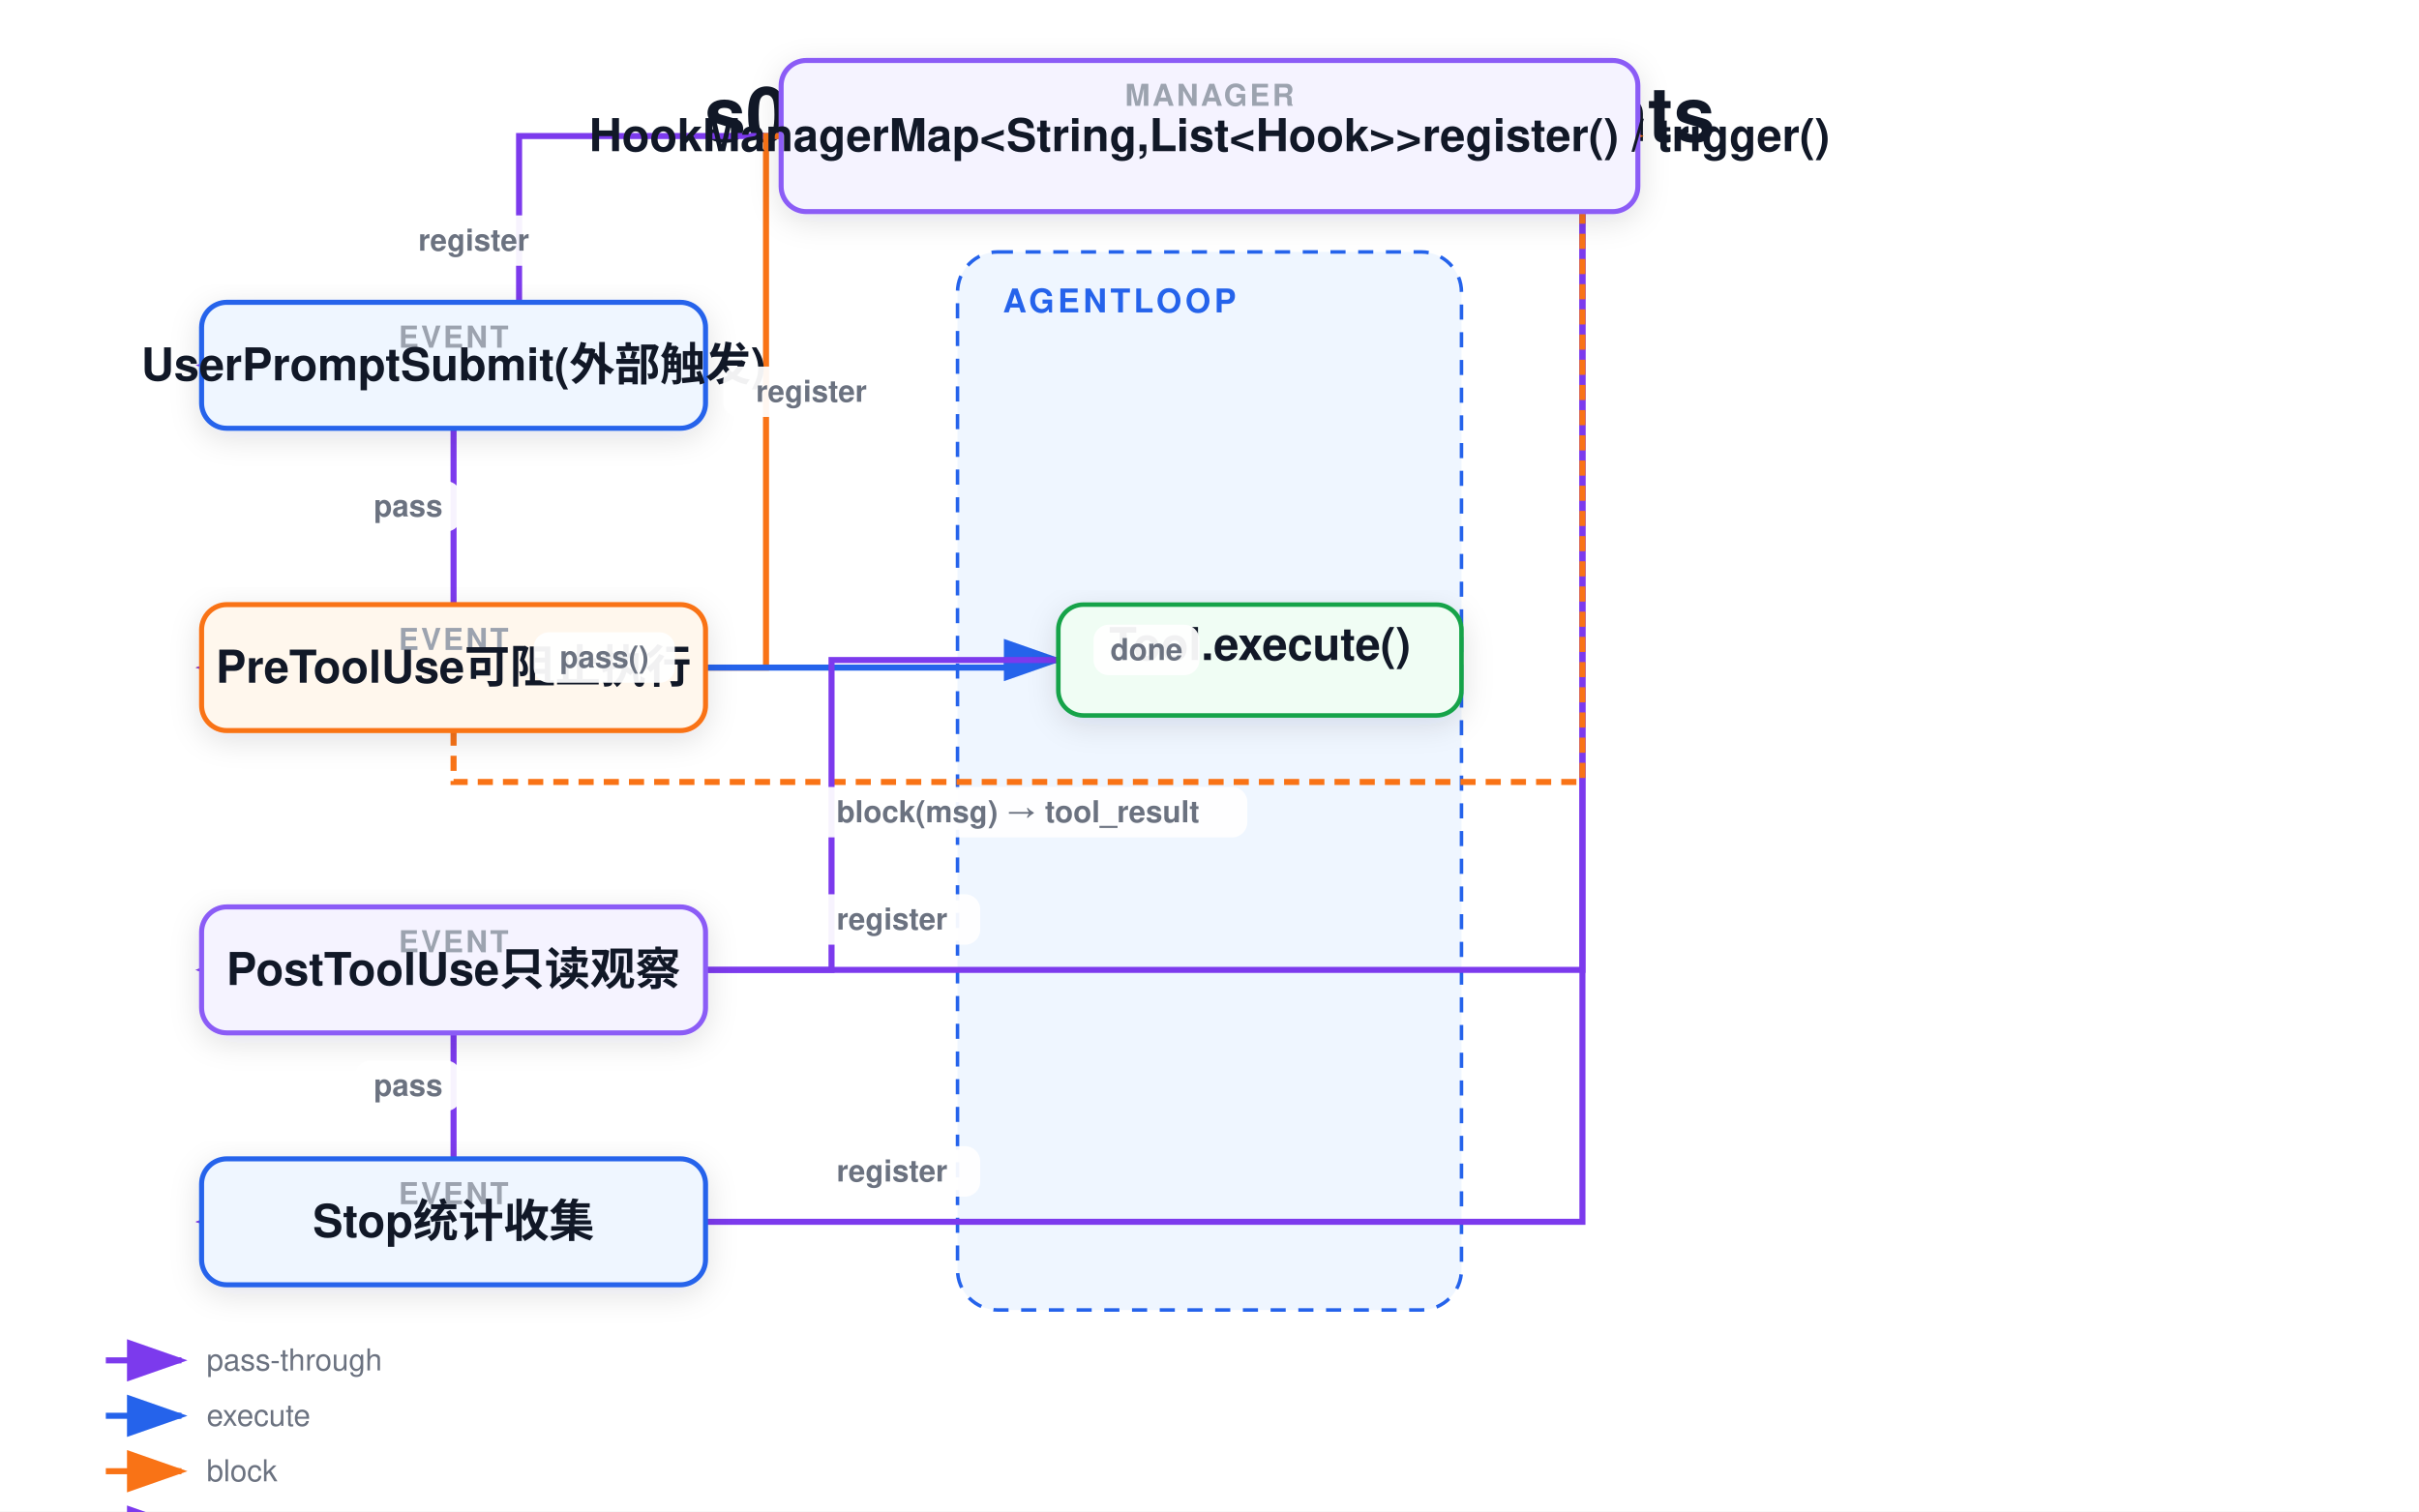
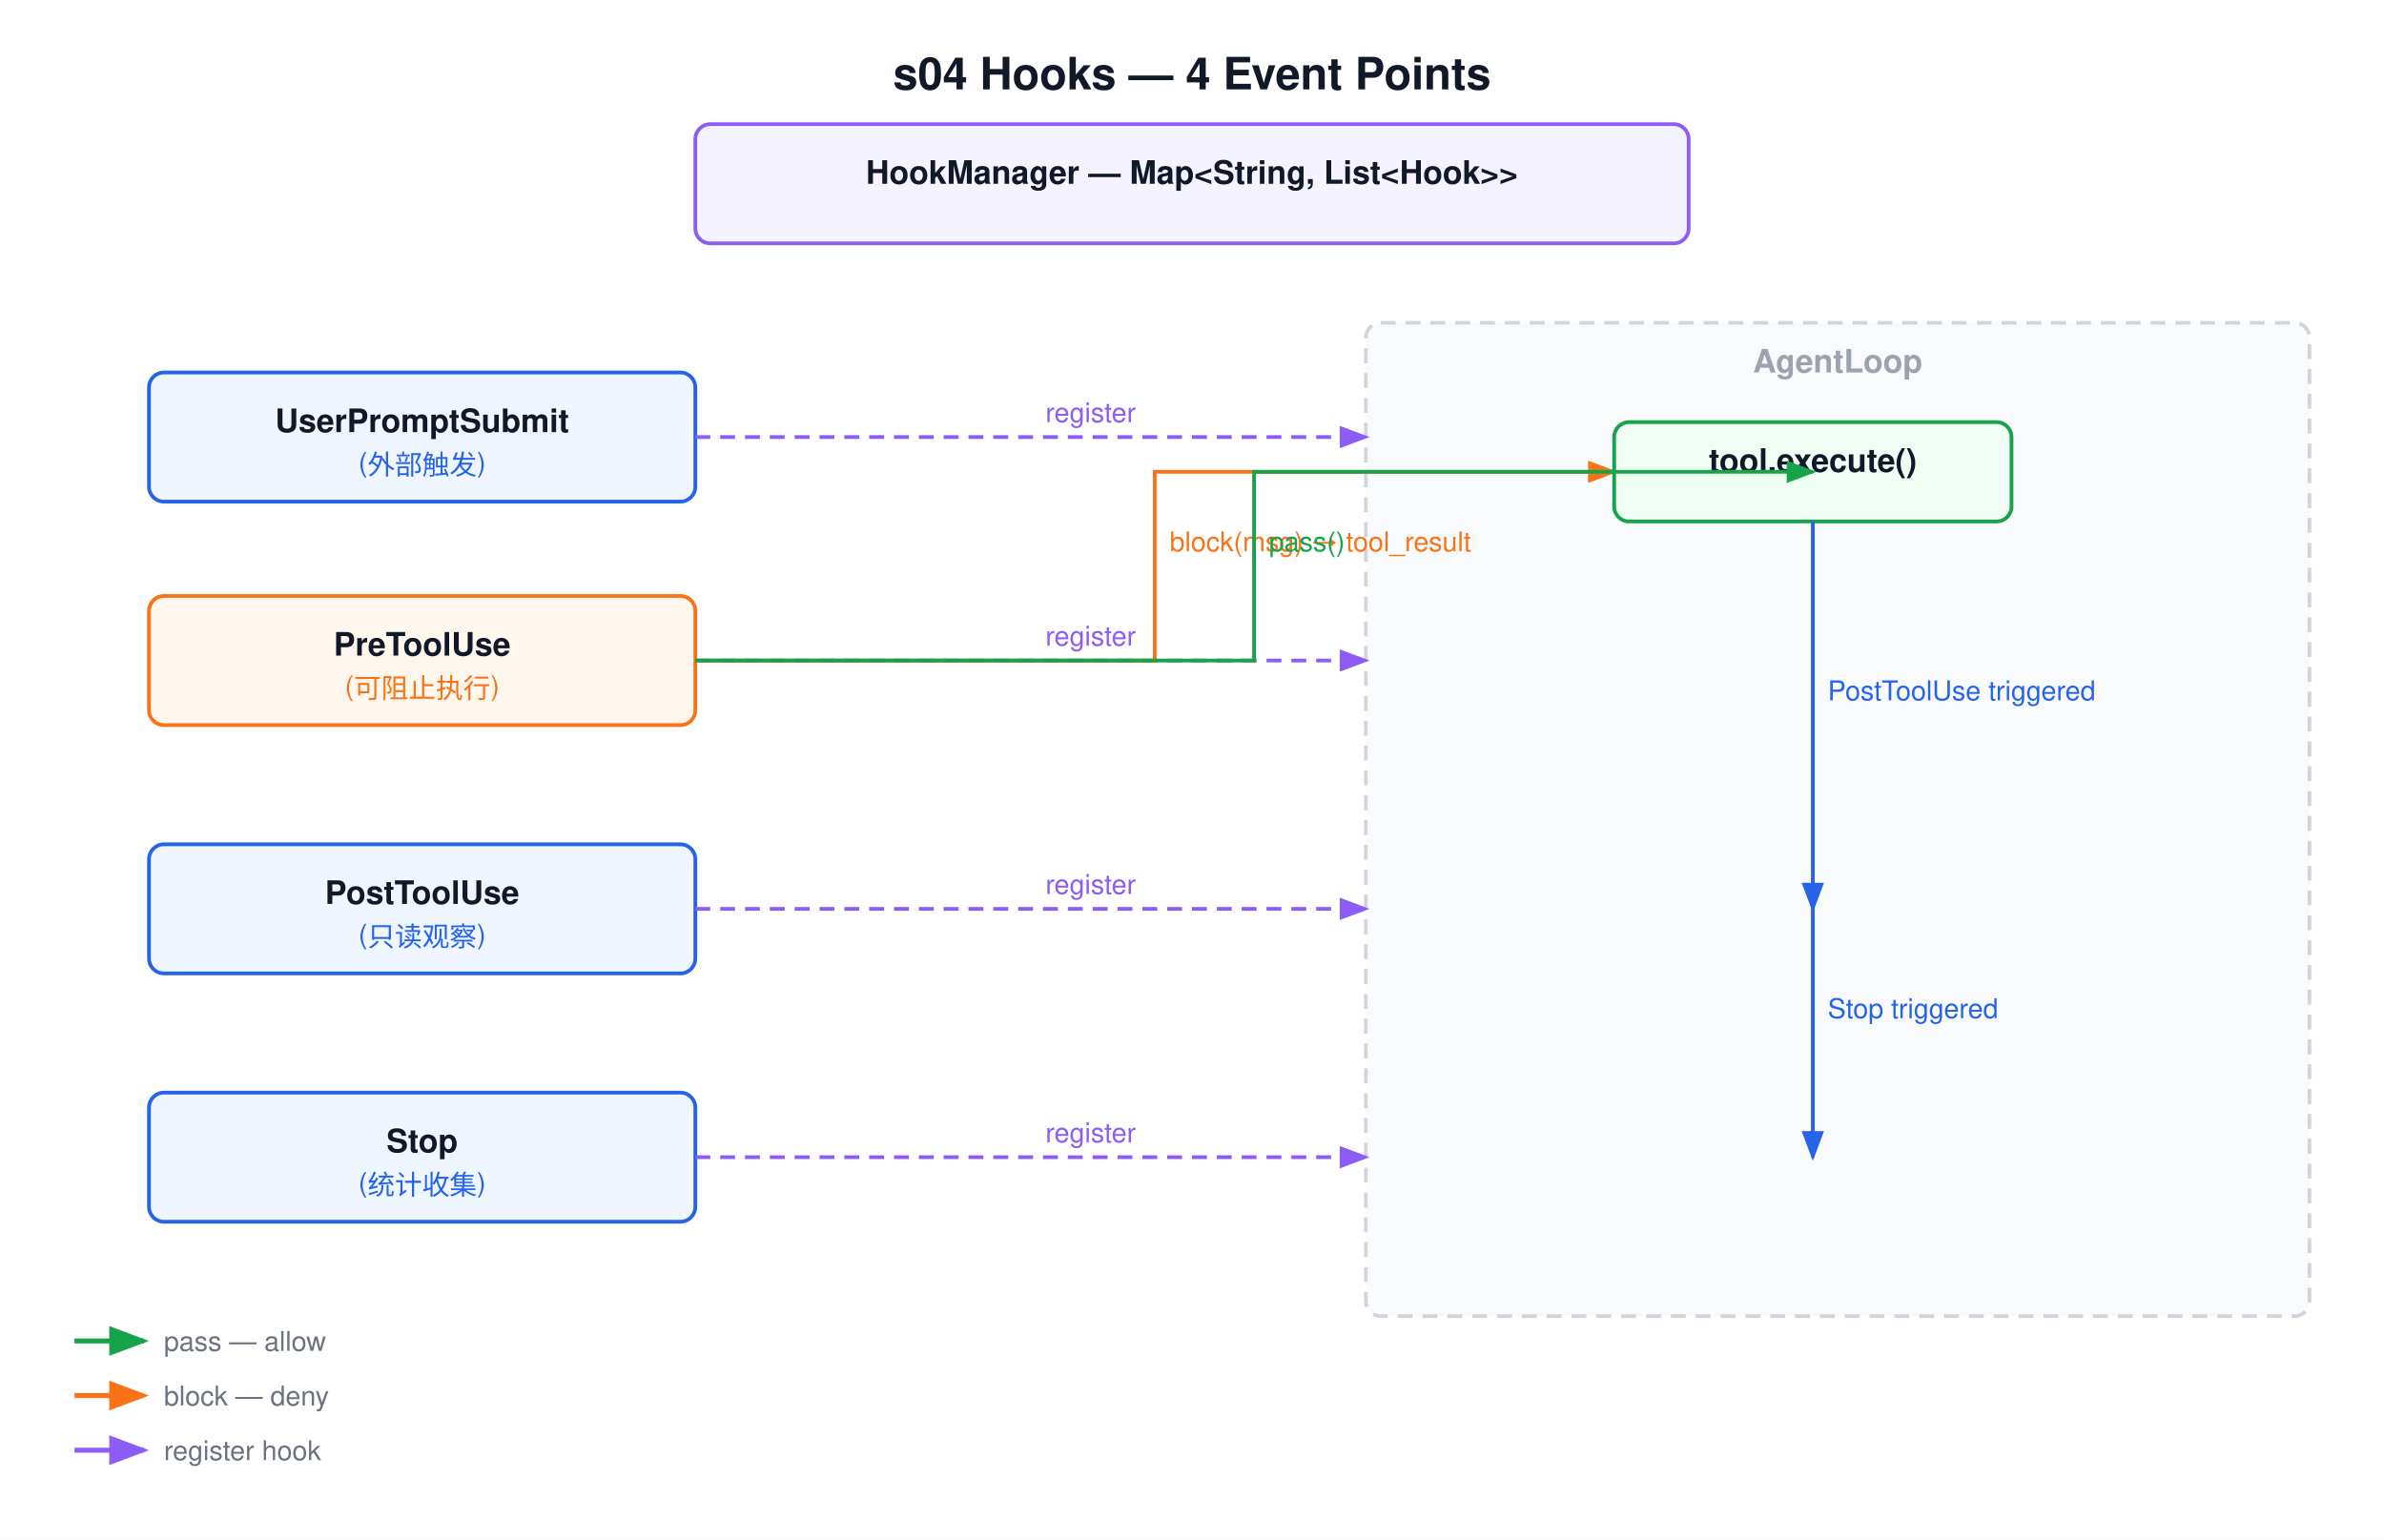
- <svg xmlns="http://www.w3.org/2000/svg" viewBox="0 0 960 600" width="960" height="600">
+ <svg xmlns="http://www.w3.org/2000/svg" viewBox="0 0 960 620" width="960" height="620">
  <defs>
-     <marker id="arrowA" markerWidth="10" markerHeight="7" refX="9" refY="3.5" orient="auto">
-       <polygon points="0 0, 10 3.5, 0 7" fill="#7c3aed" />
+     <marker id="arrow_2563eb" markerWidth="8" markerHeight="6" refX="7" refY="3" orient="auto">
+       <polygon points="0 0, 8 3, 0 6" fill="#2563eb" />
    </marker>
-     <marker id="arrowB" markerWidth="10" markerHeight="7" refX="9" refY="3.5" orient="auto">
-       <polygon points="0 0, 10 3.5, 0 7" fill="#10b981" />
+     <marker id="arrow_16a34a" markerWidth="8" markerHeight="6" refX="7" refY="3" orient="auto">
+       <polygon points="0 0, 8 3, 0 6" fill="#16a34a" />
    </marker>
-     <marker id="arrowC" markerWidth="10" markerHeight="7" refX="9" refY="3.5" orient="auto">
-       <polygon points="0 0, 10 3.5, 0 7" fill="#2563eb" />
+     <marker id="arrow_8b5cf6" markerWidth="8" markerHeight="6" refX="7" refY="3" orient="auto">
+       <polygon points="0 0, 8 3, 0 6" fill="#8b5cf6" />
    </marker>
-     <marker id="arrowE" markerWidth="10" markerHeight="7" refX="9" refY="3.5" orient="auto">
-       <polygon points="0 0, 10 3.5, 0 7" fill="#f97316" />
+     <marker id="arrow_f97316" markerWidth="8" markerHeight="6" refX="7" refY="3" orient="auto">
+       <polygon points="0 0, 8 3, 0 6" fill="#f97316" />
    </marker>
-     <marker id="arrowF" markerWidth="10" markerHeight="7" refX="9" refY="3.5" orient="auto">
-       <polygon points="0 0, 10 3.5, 0 7" fill="#7c3aed" />
+     <marker id="arrow_dc2626" markerWidth="8" markerHeight="6" refX="7" refY="3" orient="auto">
+       <polygon points="0 0, 8 3, 0 6" fill="#dc2626" />
    </marker>
-     <marker id="arrowG" markerWidth="10" markerHeight="7" refX="9" refY="3.5" orient="auto">
-       <polygon points="0 0, 10 3.5, 0 7" fill="#ef4444" />
+     <marker id="arrow_6b7280" markerWidth="8" markerHeight="6" refX="7" refY="3" orient="auto">
+       <polygon points="0 0, 8 3, 0 6" fill="#6b7280" />
    </marker>
-     <marker id="arrowH" markerWidth="10" markerHeight="7" refX="9" refY="3.5" orient="auto">
-       <polygon points="0 0, 10 3.5, 0 7" fill="#6b7280" />
-     </marker>
-     <filter id="shadowSoft" x="-20%" y="-20%" width="140%" height="160%">
-       <feDropShadow dx="0" dy="3" stdDeviation="6" flood-color="#0f172a" flood-opacity="0.12" />
-     </filter>
-     <filter id="shadowGlass" x="-20%" y="-20%" width="140%" height="160%">
-       <feDropShadow dx="0" dy="10" stdDeviation="16" flood-color="#020617" flood-opacity="0.28" />
-     </filter>
-     <style>
-     text { font-family: 'Helvetica Neue', Helvetica, Arial, 'PingFang SC', 'Microsoft YaHei', 'Microsoft JhengHei', 'SimHei', sans-serif; }
-     .title { font-size: 30px; font-weight: 700; fill: #111827; }
-     .subtitle { font-size: 14px; font-weight: 500; fill: #6b7280; }
-     .section { font-size: 13px; font-weight: 700; fill: #2563eb; letter-spacing: 1.4px; }
-     .section-sub { font-size: 12px; font-weight: 500; fill: #94a3b8; }
-     .node-title { font-size: 18px; font-weight: 700; fill: #111827; }
-     .node-sub { font-size: 12px; font-weight: 500; fill: #6b7280; }
-     .node-type { font-size: 12px; font-weight: 700; fill: #9ca3af; letter-spacing: 0.08em; }
-     .arrow-label { font-size: 12px; font-weight: 600; fill: #6b7280; }
-     .legend { font-size: 12px; font-weight: 500; fill: #6b7280; }
-     .footnote { font-size: 12px; font-weight: 500; fill: #94a3b8; }
-     </style>
  </defs>
-   <rect width="960.0" height="600.0" fill="#ffffff" />
-   <text x="480.0" y="56" text-anchor="middle" class="title">s04 Hooks — 4 Event Points</text>
-   <rect x="380.0" y="100.0" width="200.0" height="420.0" rx="16.0" fill="#eff6ff" stroke="#2563eb" stroke-width="1.4" stroke-dasharray="6 5" />
-   <text x="398.0" y="124.0" class="section">AGENTLOOP</text>
-   <path d="M 650.0,54.0 L 206.0,54.0 L 206.0,145.0 L 80.0,145.0" fill="none" stroke="#7c3aed" stroke-width="2.4" marker-end="url(#arrowA)" />
-   <path d="M 650.0,54.0 L 304.0,54.0 L 304.0,265.0 L 80.0,265.0" fill="none" stroke="#f97316" stroke-width="2.4" marker-end="url(#arrowE)" />
-   <path d="M 650.0,54.0 L 628.0,54.0 L 628.0,385.0 L 80.0,385.0" fill="none" stroke="#7c3aed" stroke-width="2.4" marker-end="url(#arrowA)" />
-   <path d="M 650.0,54.0 L 628.0,54.0 L 628.0,485.0 L 80.0,485.0" fill="none" stroke="#7c3aed" stroke-width="2.4" marker-end="url(#arrowA)" />
-   <path d="M 280.0,145.0 L 180.0,145.0 L 180.0,265.0 L 80.0,265.0" fill="none" stroke="#7c3aed" stroke-width="2.4" marker-end="url(#arrowA)" />
-   <path d="M 80.0,265.0 L 399.6,265.0 L 399.6,262.0 L 420.0,262.0" fill="none" stroke="#2563eb" stroke-width="2.4" marker-end="url(#arrowC)" />
-   <path d="M 180.0,290.0 L 180.0,310.4 L 628.0,310.4 L 628.0,54.0 L 650.0,54.0" fill="none" stroke="#f97316" stroke-width="2.4" marker-end="url(#arrowE)" stroke-dasharray="6,4" />
-   <path d="M 580.0,262.0 L 330.0,262.0 L 330.0,385.0 L 80.0,385.0" fill="none" stroke="#7c3aed" stroke-width="2.4" marker-end="url(#arrowA)" />
-   <path d="M 280.0,385.0 L 180.0,385.0 L 180.0,485.0 L 80.0,485.0" fill="none" stroke="#7c3aed" stroke-width="2.4" marker-end="url(#arrowA)" />
-   <rect x="310.0" y="24.0" width="340.0" height="60.0" rx="10.0" fill="#f5f3ff" stroke="#8b5cf6" stroke-width="2.0" filter="url(#shadowSoft)" />
-   <text x="480.0" y="42.0" text-anchor="middle" class="node-type">MANAGER</text>
-   <text x="480.0" y="60.0" text-anchor="middle" class="node-title">HookManager
- Map&lt;String,List&lt;Hook&gt;&gt;
- register() / trigger()</text>
-   <rect x="80.0" y="120.0" width="200.0" height="50.0" rx="10.0" fill="#eff6ff" stroke="#2563eb" stroke-width="2.0" filter="url(#shadowSoft)" />
-   <text x="180.0" y="138.0" text-anchor="middle" class="node-type">EVENT</text>
-   <text x="180.0" y="151.0" text-anchor="middle" class="node-title">UserPromptSubmit
- (外部触发)</text>
-   <rect x="80.0" y="240.0" width="200.0" height="50.0" rx="10.0" fill="#fff7ed" stroke="#f97316" stroke-width="2.0" filter="url(#shadowSoft)" />
-   <text x="180.0" y="258.0" text-anchor="middle" class="node-type">EVENT</text>
-   <text x="180.0" y="271.0" text-anchor="middle" class="node-title">PreToolUse
- 可阻止执行</text>
-   <rect x="420.0" y="240.0" width="160.0" height="44.0" rx="10.0" fill="#f0fdf4" stroke="#16a34a" stroke-width="1.8" filter="url(#shadowSoft)" />
-   <text x="500.0" y="262.0" text-anchor="middle" class="node-title">Tool.execute()</text>
-   <rect x="80.0" y="360.0" width="200.0" height="50.0" rx="10.0" fill="#f5f3ff" stroke="#8b5cf6" stroke-width="2.0" filter="url(#shadowSoft)" />
-   <text x="180.0" y="378.0" text-anchor="middle" class="node-type">EVENT</text>
-   <text x="180.0" y="391.0" text-anchor="middle" class="node-title">PostToolUse
- 只读观察</text>
-   <rect x="80.0" y="460.0" width="200.0" height="50.0" rx="10.0" fill="#eff6ff" stroke="#2563eb" stroke-width="2.0" filter="url(#shadowSoft)" />
-   <text x="180.0" y="478.0" text-anchor="middle" class="node-type">EVENT</text>
-   <text x="180.0" y="491.0" text-anchor="middle" class="node-title">Stop
- 统计收集</text>
-   <rect x="153.0" y="85.5" width="70" height="20" rx="6" fill="#ffffff" opacity="0.94" />
-   <text x="188.0" y="99.5" text-anchor="middle" class="arrow-label">register</text>
-   <rect x="287.0" y="145.5" width="70" height="20" rx="6" fill="#ffffff" opacity="0.94" />
-   <text x="322.0" y="159.5" text-anchor="middle" class="arrow-label">register</text>
-   <rect x="319.0" y="355.0" width="70" height="20" rx="6" fill="#ffffff" opacity="0.94" />
-   <text x="354.0" y="369.0" text-anchor="middle" class="arrow-label">register</text>
-   <rect x="319.0" y="455.0" width="70" height="20" rx="6" fill="#ffffff" opacity="0.94" />
-   <text x="354.0" y="469.0" text-anchor="middle" class="arrow-label">register</text>
-   <rect x="141.0" y="191.0" width="42" height="20" rx="6" fill="#ffffff" opacity="0.94" />
-   <text x="162.0" y="205.0" text-anchor="middle" class="arrow-label">pass</text>
-   <rect x="211.8" y="251.0" width="56" height="20" rx="6" fill="#ffffff" opacity="0.94" />
-   <text x="239.8" y="265.0" text-anchor="middle" class="arrow-label">pass()</text>
-   <rect x="313.0" y="312.4" width="182" height="20" rx="6" fill="#ffffff" opacity="0.94" />
-   <text x="404.0" y="326.4" text-anchor="middle" class="arrow-label">block(msg) → tool_result</text>
-   <rect x="434.0" y="248.0" width="42" height="20" rx="6" fill="#ffffff" opacity="0.94" />
-   <text x="455.0" y="262.0" text-anchor="middle" class="arrow-label">done</text>
-   <rect x="141.0" y="421.0" width="42" height="20" rx="6" fill="#ffffff" opacity="0.94" />
-   <text x="162.0" y="435.0" text-anchor="middle" class="arrow-label">pass</text>
-   <line x1="42.0" y1="540.0" x2="72.0" y2="540.0" stroke="#7c3aed" stroke-width="2.4" marker-end="url(#arrowA)" />
-   <text x="82.0" y="544.0" class="legend">pass-through</text>
-   <line x1="42.0" y1="562.0" x2="72.0" y2="562.0" stroke="#2563eb" stroke-width="2.4" marker-end="url(#arrowC)" />
-   <text x="82.0" y="566.0" class="legend">execute</text>
-   <line x1="42.0" y1="584.0" x2="72.0" y2="584.0" stroke="#f97316" stroke-width="2.4" marker-end="url(#arrowE)" />
-   <text x="82.0" y="588.0" class="legend">block</text>
-   <line x1="42.0" y1="606.0" x2="72.0" y2="606.0" stroke="#7c3aed" stroke-width="2.4" marker-end="url(#arrowA)" />
-   <text x="82.0" y="610.0" class="legend">observe only</text>
+   <rect width="960" height="620" fill="#ffffff" />
+   <text x="480" y="36" text-anchor="middle" font-family="Helvetica Neue,Helvetica,Arial,PingFang SC,Microsoft YaHei,sans-serif" font-size="18" fill="#111827" font-weight="600">s04 Hooks — 4 Event Points</text>
+   <rect x="280" y="50" width="400" height="48" rx="6" fill="#f5f3ff" stroke="#8b5cf6" stroke-width="1.5" />
+   <text x="480" y="74" text-anchor="middle" font-family="Helvetica Neue,Helvetica,Arial,PingFang SC,Microsoft YaHei,sans-serif" font-size="13" fill="#111827" font-weight="600">HookManager — Map&lt;String, List&lt;Hook&gt;&gt;</text>
+   <rect x="550" y="130" width="380" height="400" rx="6" fill="#f9fafb" stroke="#d1d5db" stroke-width="1.5" stroke-dasharray="6,4" />
+   <text x="740" y="150" text-anchor="middle" font-family="Helvetica Neue,Helvetica,Arial,PingFang SC,Microsoft YaHei,sans-serif" font-size="13" fill="#9ca3af" font-weight="600">AgentLoop</text>
+   <rect x="60" y="150" width="220" height="52" rx="6" fill="#eff6ff" stroke="#2563eb" stroke-width="1.5" />
+   <text x="170" y="174" text-anchor="middle" font-family="Helvetica Neue,Helvetica,Arial,PingFang SC,Microsoft YaHei,sans-serif" font-size="13" fill="#111827" font-weight="600">UserPromptSubmit</text>
+   <text x="170" y="190" text-anchor="middle" font-family="Helvetica Neue,Helvetica,Arial,PingFang SC,Microsoft YaHei,sans-serif" font-size="11" fill="#2563eb">(外部触发)</text>
+   <path d="M 280,176 L 415,176 L 415,176 L 550,176" fill="none" stroke="#8b5cf6" stroke-width="1.5" stroke-dasharray="6,4" marker-end="url(#arrow_8b5cf6)" />
+   <text x="421" y="170" font-family="Helvetica Neue,Helvetica,Arial,PingFang SC,Microsoft YaHei,sans-serif" font-size="11" fill="#8b5cf6">register</text>
+   <rect x="60" y="240" width="220" height="52" rx="6" fill="#fff7ed" stroke="#f97316" stroke-width="1.5" />
+   <text x="170" y="264" text-anchor="middle" font-family="Helvetica Neue,Helvetica,Arial,PingFang SC,Microsoft YaHei,sans-serif" font-size="13" fill="#111827" font-weight="600">PreToolUse</text>
+   <text x="170" y="280" text-anchor="middle" font-family="Helvetica Neue,Helvetica,Arial,PingFang SC,Microsoft YaHei,sans-serif" font-size="11" fill="#f97316">(可阻止执行)</text>
+   <path d="M 280,266 L 415,266 L 415,266 L 550,266" fill="none" stroke="#8b5cf6" stroke-width="1.5" stroke-dasharray="6,4" marker-end="url(#arrow_8b5cf6)" />
+   <text x="421" y="260" font-family="Helvetica Neue,Helvetica,Arial,PingFang SC,Microsoft YaHei,sans-serif" font-size="11" fill="#8b5cf6">register</text>
+   <rect x="60" y="340" width="220" height="52" rx="6" fill="#eff6ff" stroke="#2563eb" stroke-width="1.5" />
+   <text x="170" y="364" text-anchor="middle" font-family="Helvetica Neue,Helvetica,Arial,PingFang SC,Microsoft YaHei,sans-serif" font-size="13" fill="#111827" font-weight="600">PostToolUse</text>
+   <text x="170" y="380" text-anchor="middle" font-family="Helvetica Neue,Helvetica,Arial,PingFang SC,Microsoft YaHei,sans-serif" font-size="11" fill="#2563eb">(只读观察)</text>
+   <path d="M 280,366 L 415,366 L 415,366 L 550,366" fill="none" stroke="#8b5cf6" stroke-width="1.5" stroke-dasharray="6,4" marker-end="url(#arrow_8b5cf6)" />
+   <text x="421" y="360" font-family="Helvetica Neue,Helvetica,Arial,PingFang SC,Microsoft YaHei,sans-serif" font-size="11" fill="#8b5cf6">register</text>
+   <rect x="60" y="440" width="220" height="52" rx="6" fill="#eff6ff" stroke="#2563eb" stroke-width="1.5" />
+   <text x="170" y="464" text-anchor="middle" font-family="Helvetica Neue,Helvetica,Arial,PingFang SC,Microsoft YaHei,sans-serif" font-size="13" fill="#111827" font-weight="600">Stop</text>
+   <text x="170" y="480" text-anchor="middle" font-family="Helvetica Neue,Helvetica,Arial,PingFang SC,Microsoft YaHei,sans-serif" font-size="11" fill="#2563eb">(统计收集)</text>
+   <path d="M 280,466 L 415,466 L 415,466 L 550,466" fill="none" stroke="#8b5cf6" stroke-width="1.5" stroke-dasharray="6,4" marker-end="url(#arrow_8b5cf6)" />
+   <text x="421" y="460" font-family="Helvetica Neue,Helvetica,Arial,PingFang SC,Microsoft YaHei,sans-serif" font-size="11" fill="#8b5cf6">register</text>
+   <path d="M 280,266 L 465,266 L 465,190 L 650,190" fill="none" stroke="#f97316" stroke-width="1.5" marker-end="url(#arrow_f97316)" />
+   <text x="471" y="222" font-family="Helvetica Neue,Helvetica,Arial,PingFang SC,Microsoft YaHei,sans-serif" font-size="11" fill="#f97316">block(msg) → tool_result</text>
+   <rect x="650" y="170" width="160" height="40" rx="6" fill="#f0fdf4" stroke="#16a34a" stroke-width="1.5" />
+   <text x="730" y="190" text-anchor="middle" font-family="Helvetica Neue,Helvetica,Arial,PingFang SC,Microsoft YaHei,sans-serif" font-size="13" fill="#111827" font-weight="600">tool.execute()</text>
+   <path d="M 280,266 L 505,266 L 505,190 L 730,190" fill="none" stroke="#16a34a" stroke-width="1.5" marker-end="url(#arrow_16a34a)" />
+   <text x="511" y="222" font-family="Helvetica Neue,Helvetica,Arial,PingFang SC,Microsoft YaHei,sans-serif" font-size="11" fill="#16a34a">pass()</text>
+   <path d="M 730,210 L 730,366" fill="none" stroke="#2563eb" stroke-width="1.5" marker-end="url(#arrow_2563eb)" />
+   <text x="736" y="282" font-family="Helvetica Neue,Helvetica,Arial,PingFang SC,Microsoft YaHei,sans-serif" font-size="11" fill="#2563eb">PostToolUse triggered</text>
+   <path d="M 730,366 L 730,466" fill="none" stroke="#2563eb" stroke-width="1.5" marker-end="url(#arrow_2563eb)" />
+   <text x="736" y="410" font-family="Helvetica Neue,Helvetica,Arial,PingFang SC,Microsoft YaHei,sans-serif" font-size="11" fill="#2563eb">Stop triggered</text>
+   <line x1="30" y1="540" x2="58" y2="540" stroke="#16a34a" stroke-width="2" marker-end="url(#arrow_16a34a)" />
+   <text x="66" y="544" font-family="Helvetica Neue,Helvetica,Arial,PingFang SC,Microsoft YaHei,sans-serif" font-size="11" fill="#6b7280">pass — allow</text>
+   <line x1="30" y1="562" x2="58" y2="562" stroke="#f97316" stroke-width="2" marker-end="url(#arrow_f97316)" />
+   <text x="66" y="566" font-family="Helvetica Neue,Helvetica,Arial,PingFang SC,Microsoft YaHei,sans-serif" font-size="11" fill="#6b7280">block — deny</text>
+   <line x1="30" y1="584" x2="58" y2="584" stroke="#8b5cf6" stroke-width="2" marker-end="url(#arrow_8b5cf6)" />
+   <text x="66" y="588" font-family="Helvetica Neue,Helvetica,Arial,PingFang SC,Microsoft YaHei,sans-serif" font-size="11" fill="#6b7280">register hook</text>
</svg>
